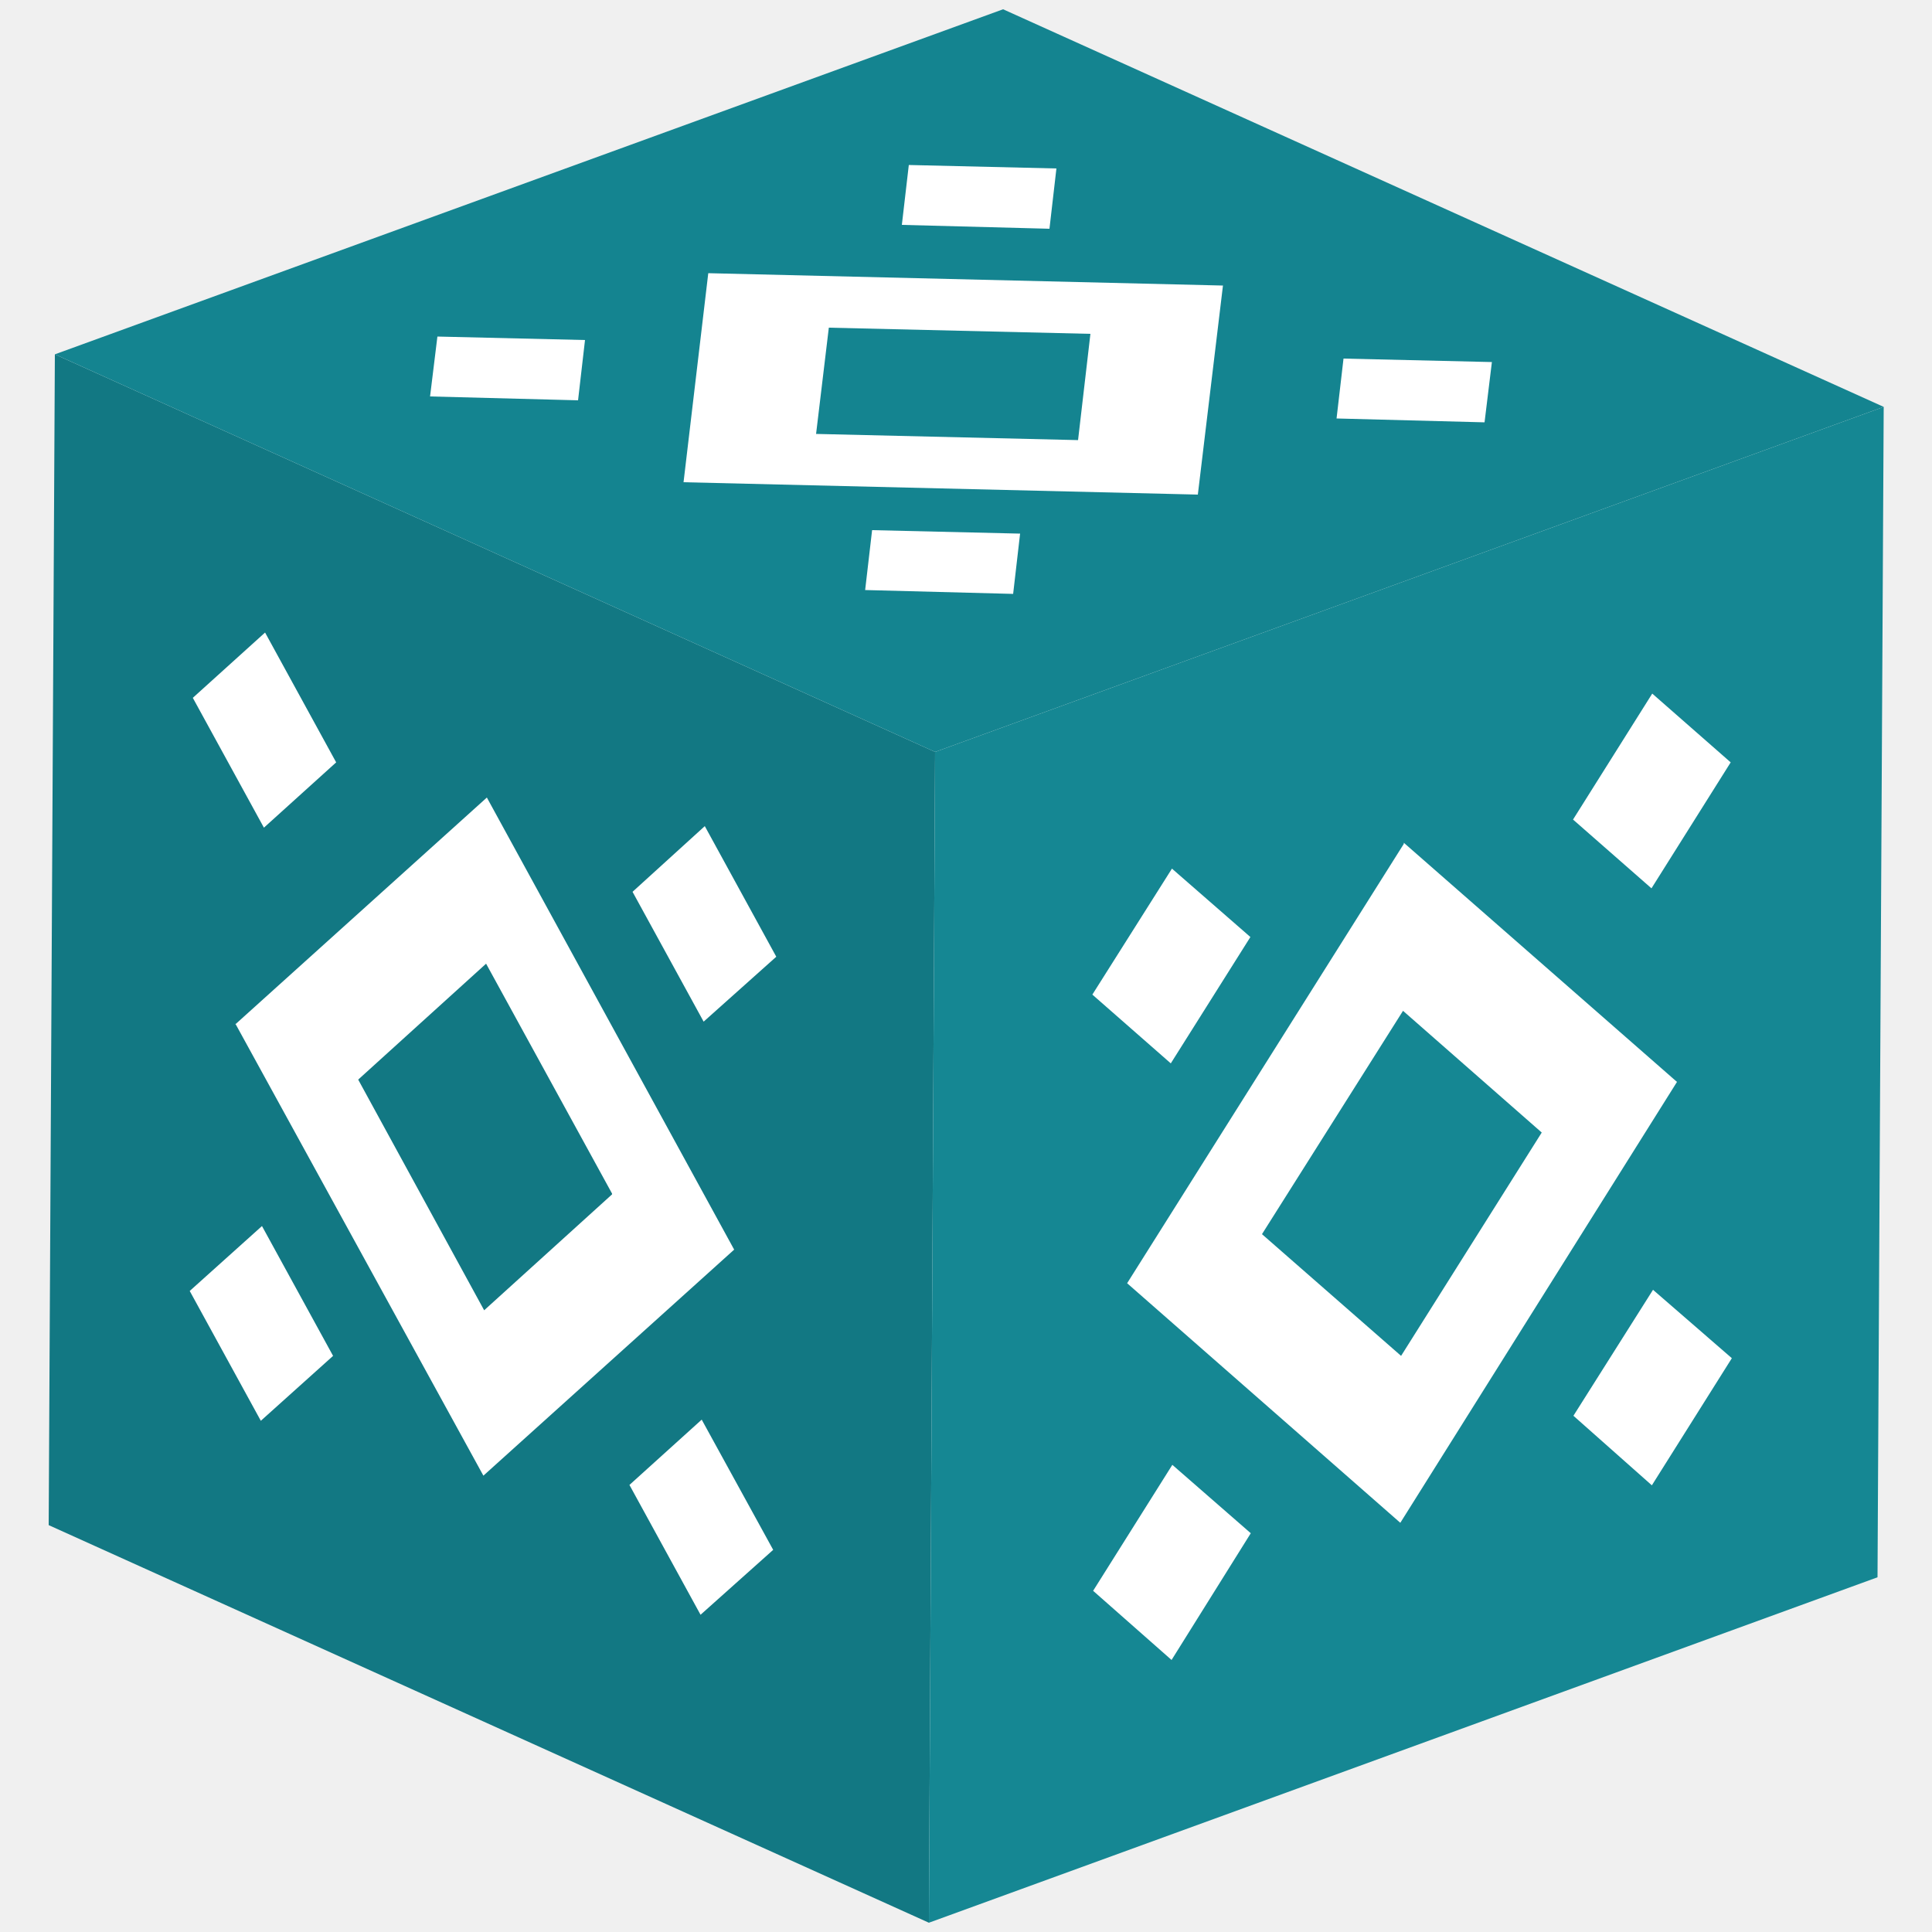
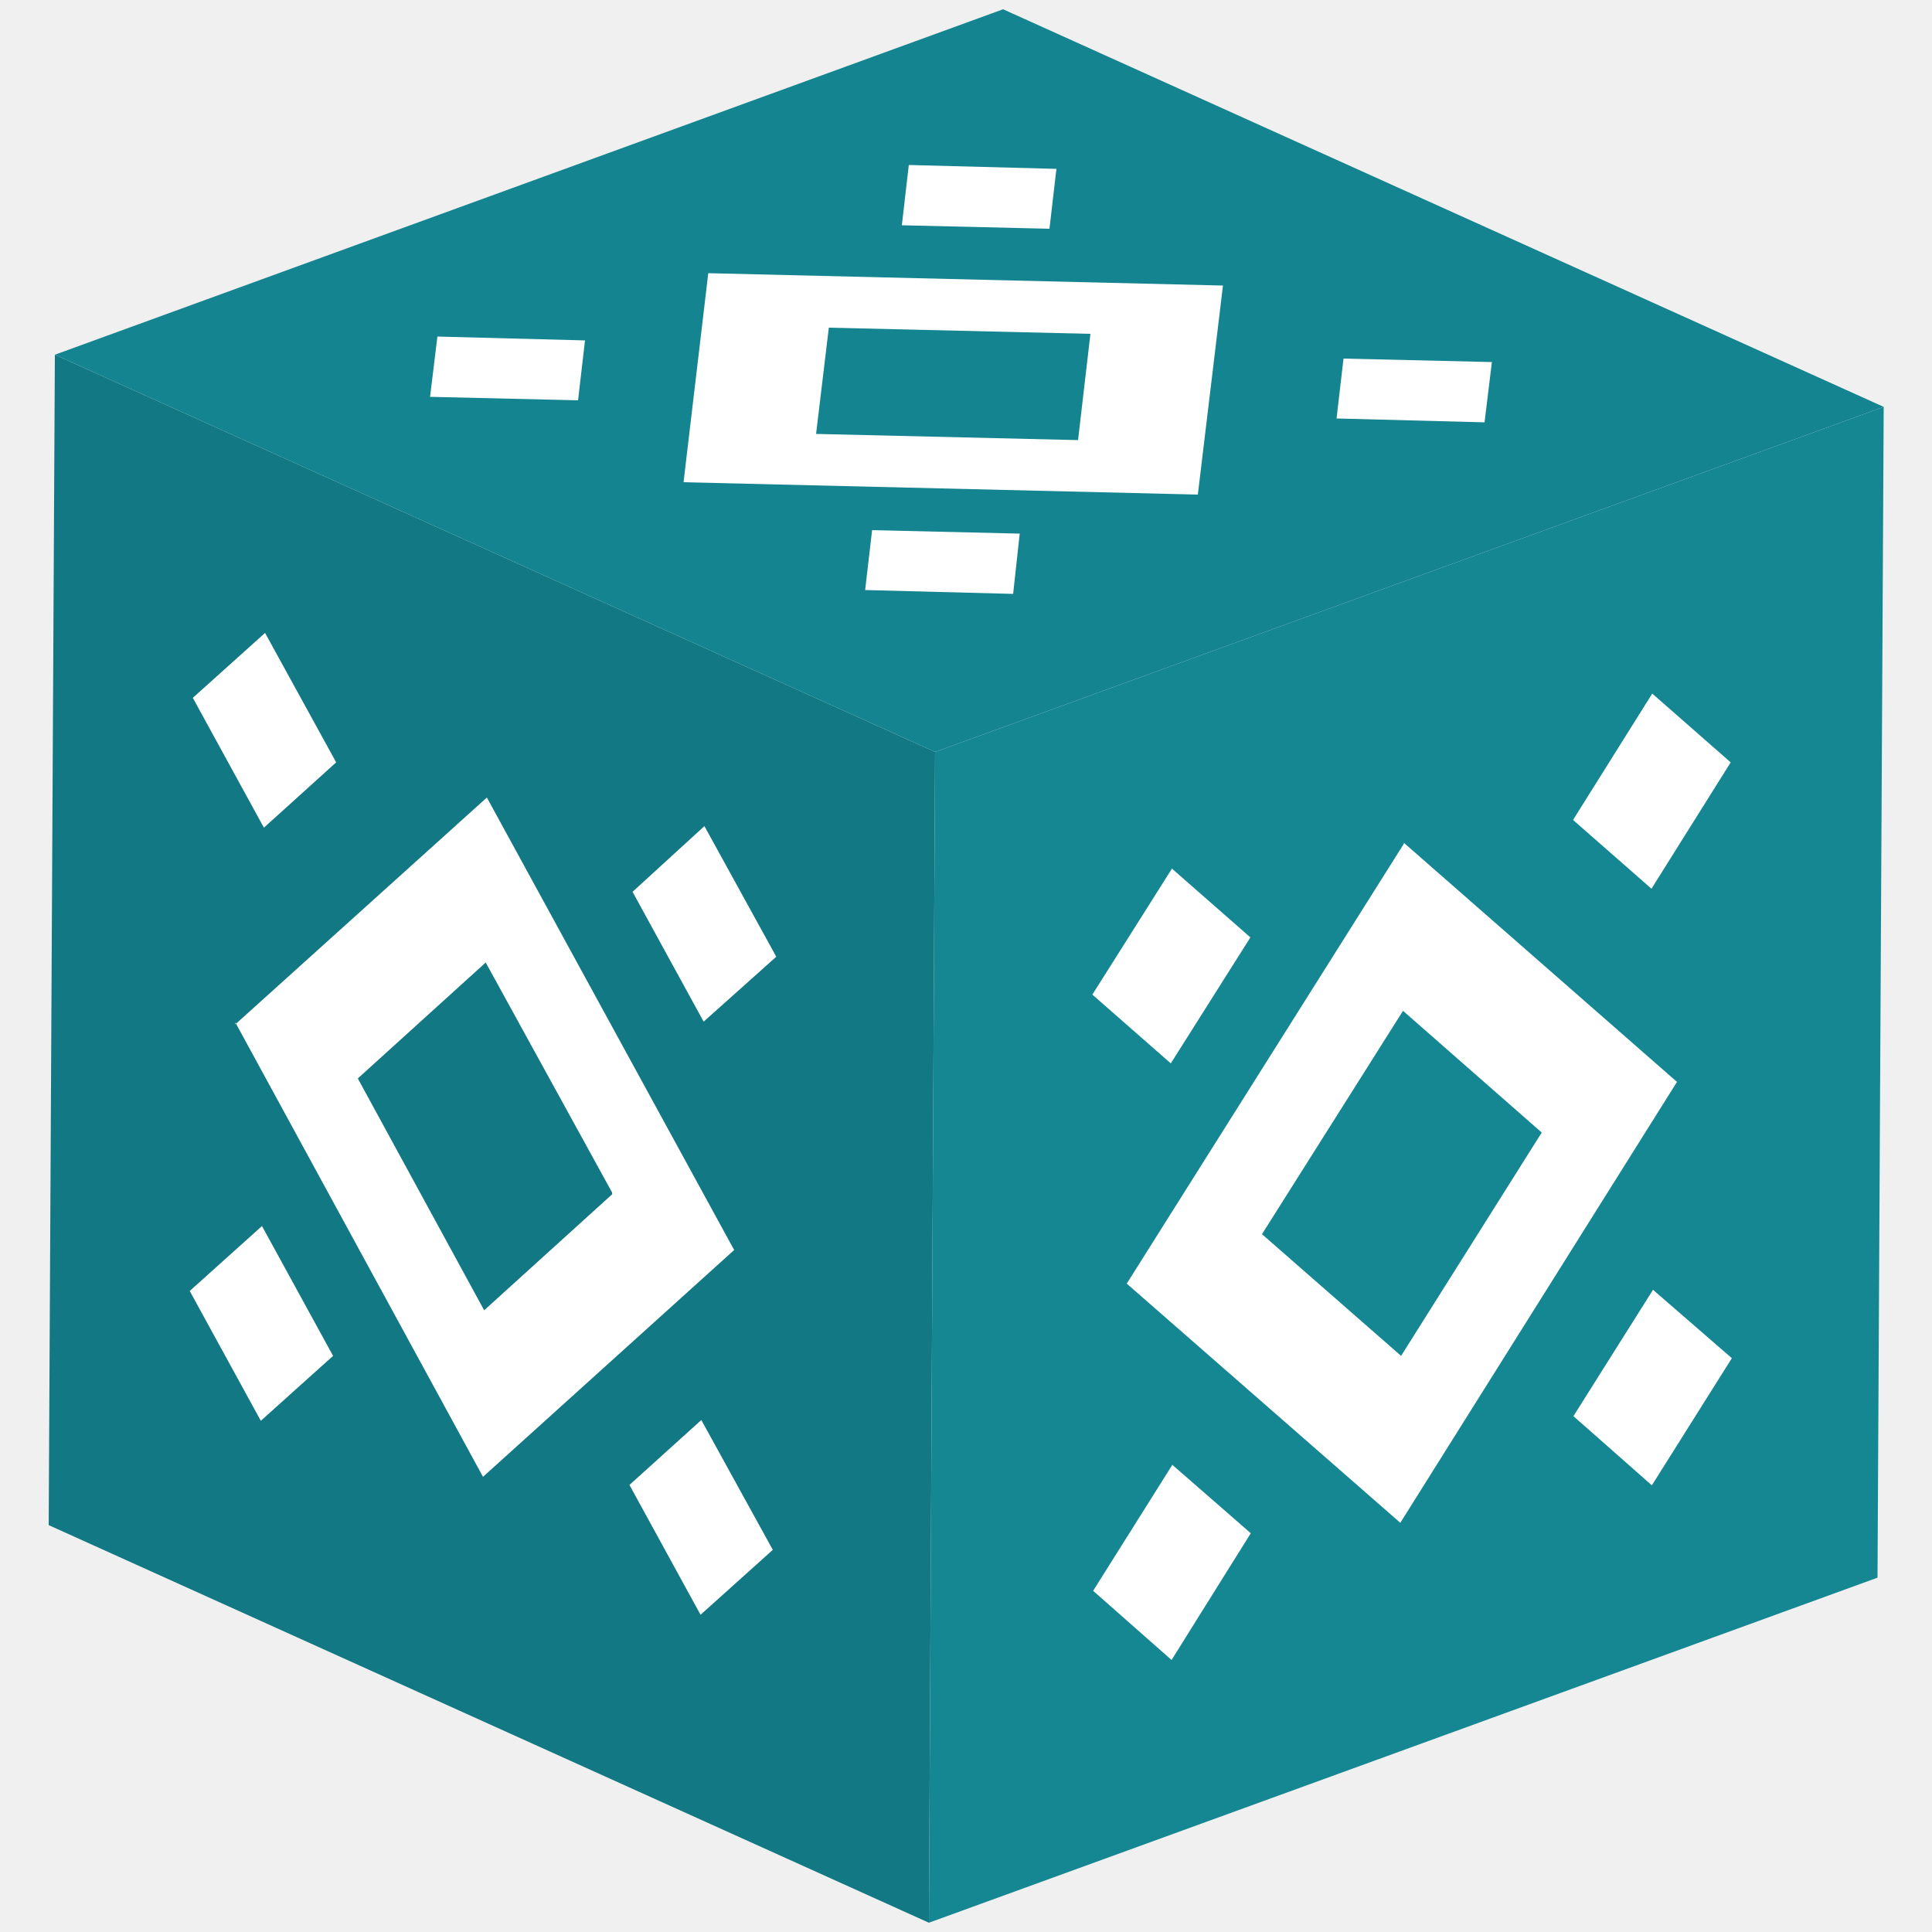
<svg xmlns="http://www.w3.org/2000/svg" id="Capa_1" data-name="Capa 1" width="50" height="50" viewBox="0 0 50 50">
  <defs>
    <clipPath id="clip-path">
-       <polygon points="24.04 49.76 1.26 39.47 1.42 9.17 24.2 19.46 24.04 49.76" fill="none" />
+       <polygon points="24.04 49.76 1.26 39.47 1.42 9.18 24.2 19.46 24.04 49.76" fill="none" />
    </clipPath>
    <clipPath id="clip-path-2">
-       <polygon points="24.2 19.46 1.42 9.17 25.96 0.24 48.75 10.53 24.2 19.46" fill="none" />
+       <polygon points="24.2 19.46 1.42 9.18 25.96 0.24 48.75 10.53 24.2 19.46" fill="none" />
    </clipPath>
    <clipPath id="clip-path-3">
-       <polygon points="48.75 10.53 48.59 40.82 24.04 49.76 24.2 19.46 48.75 10.53" fill="none" />
+       <polygon points="48.75 10.53 48.59 40.83 24.04 49.76 24.2 19.46 48.75 10.53" fill="none" />
    </clipPath>
  </defs>
  <g id="Figment_lido">
    <g style="isolation: isolate">
      <g>
-         <polygon points="24.04 49.76 1.26 39.47 1.42 9.17 24.2 19.46 24.04 49.76" fill="#127883" />
+         <polygon points="24.04 49.76 1.26 39.47 1.42 9.18 24.2 19.46 24.04 49.76" fill="#127883" />
        <g style="isolation: isolate">
          <g clip-path="url(#clip-path)">
            <g>
-               <path d="M15.84,30.91l-3.31,3L9.27,27.94l3.31-3,3.26,5.95m-9.75-4.4,6.42,11.7L19,32.34,12.6,20.64,6.09,26.51" fill="#fff" />
+               <path d="M15.84,30.91l-3.31,3-3.27-6,3.31-3,3.27,5.95m-9.75-4.4L12.5,38.22,19,32.35,12.6,20.64,6.09,26.51" fill="#fff" />
              <polyline points="4.91 33.41 6.75 36.77 8.62 35.09 6.78 31.73 4.91 33.41" fill="#fff" />
-               <polyline points="4.99 18.06 6.83 21.42 8.7 19.73 6.86 16.37 4.99 18.06" fill="#fff" />
-               <polyline points="16.29 38.43 18.13 41.79 20.01 40.11 18.16 36.74 16.29 38.43" fill="#fff" />
-               <polyline points="16.37 23.08 18.21 26.44 20.09 24.76 18.24 21.38 16.37 23.08" fill="#fff" />
+               <polyline points="4.99 18.06 6.83 21.42 8.7 19.73 6.86 16.38 4.99 18.06" fill="#fff" />
+               <polyline points="16.29 38.43 18.13 41.79 20 40.11 18.15 36.75 16.29 38.43" fill="#fff" />
+               <polyline points="16.37 23.08 18.21 26.44 20.09 24.76 18.23 21.38 16.37 23.08" fill="#fff" />
            </g>
          </g>
        </g>
      </g>
      <g>
-         <polygon points="24.2 19.46 1.42 9.17 25.96 0.24 48.75 10.53 24.2 19.46" fill="#148490" />
+         <polygon points="24.2 19.46 1.42 9.18 25.96 0.24 48.75 10.53 24.2 19.46" fill="#148490" />
        <g style="isolation: isolate">
          <g clip-path="url(#clip-path-2)">
            <g>
              <path d="M27.9,11.39l-6.78-.16.33-2.75,6.77.16-.32,2.75M18.33,7.07l-.64,5.41L31,12.8l.65-5.41L18.33,7.07" fill="#fff" />
-               <polyline points="11.32 8.71 11.13 10.26 14.96 10.36 15.14 8.8 11.32 8.71" fill="#fff" />
-               <polyline points="23.52 4.27 23.34 5.82 27.16 5.92 27.34 4.36 23.52 4.27" fill="#fff" />
-               <polyline points="22.57 13.72 22.39 15.27 26.22 15.37 26.4 13.81 22.57 13.72" fill="#fff" />
+               <polyline points="11.32 8.71 11.13 10.27 14.96 10.36 15.14 8.81 11.32 8.71" fill="#fff" />
+               <polyline points="23.52 4.27 23.34 5.83 27.16 5.92 27.34 4.37 23.52 4.27" fill="#fff" />
+               <polyline points="22.57 13.72 22.39 15.27 26.22 15.37 26.39 13.81 22.57 13.72" fill="#fff" />
              <polyline points="34.77 9.28 34.59 10.83 38.42 10.93 38.61 9.37 34.77 9.28" fill="#fff" />
            </g>
          </g>
        </g>
      </g>
      <g>
-         <polygon points="48.75 10.53 48.59 40.82 24.04 49.76 24.2 19.46 48.75 10.53" fill="#158793" />
+         <polygon points="48.75 10.53 48.59 40.83 24.04 49.76 24.2 19.46 48.75 10.53" fill="#158793" />
        <g style="isolation: isolate">
          <g clip-path="url(#clip-path-3)">
            <g>
-               <path d="M36.26,35.09l-3.6-3.15,3.65-5.78,3.59,3.15-3.64,5.78m.07-13.25L29.17,33.21l7.07,6.2L43.4,28l-7.07-6.19" fill="#fff" />
-               <polyline points="30.33 22.48 28.27 25.74 30.3 27.52 32.36 24.25 30.33 22.48" fill="#fff" />
-               <polyline points="42.76 17.95 40.71 21.21 42.74 22.99 44.79 19.73 42.76 17.95" fill="#fff" />
+               <path d="M36.26,35.09l-3.6-3.15,3.65-5.78,3.59,3.15-3.64,5.78m.07-13.25L29.16,33.22l7.08,6.19L43.4,28l-7.07-6.19" fill="#fff" />
+               <polyline points="30.33 22.48 28.27 25.74 30.3 27.52 32.36 24.26 30.33 22.48" fill="#fff" />
+               <polyline points="42.76 17.95 40.71 21.22 42.74 23 44.79 19.73 42.76 17.95" fill="#fff" />
              <polyline points="30.34 37.91 28.29 41.17 30.32 42.96 32.37 39.68 30.34 37.91" fill="#fff" />
-               <polyline points="42.78 33.38 40.72 36.64 42.75 38.44 44.82 35.15 42.78 33.38" fill="#fff" />
+               <polyline points="42.78 33.38 40.72 36.65 42.75 38.44 44.82 35.15 42.78 33.38" fill="#fff" />
            </g>
          </g>
        </g>
      </g>
    </g>
  </g>
</svg>
